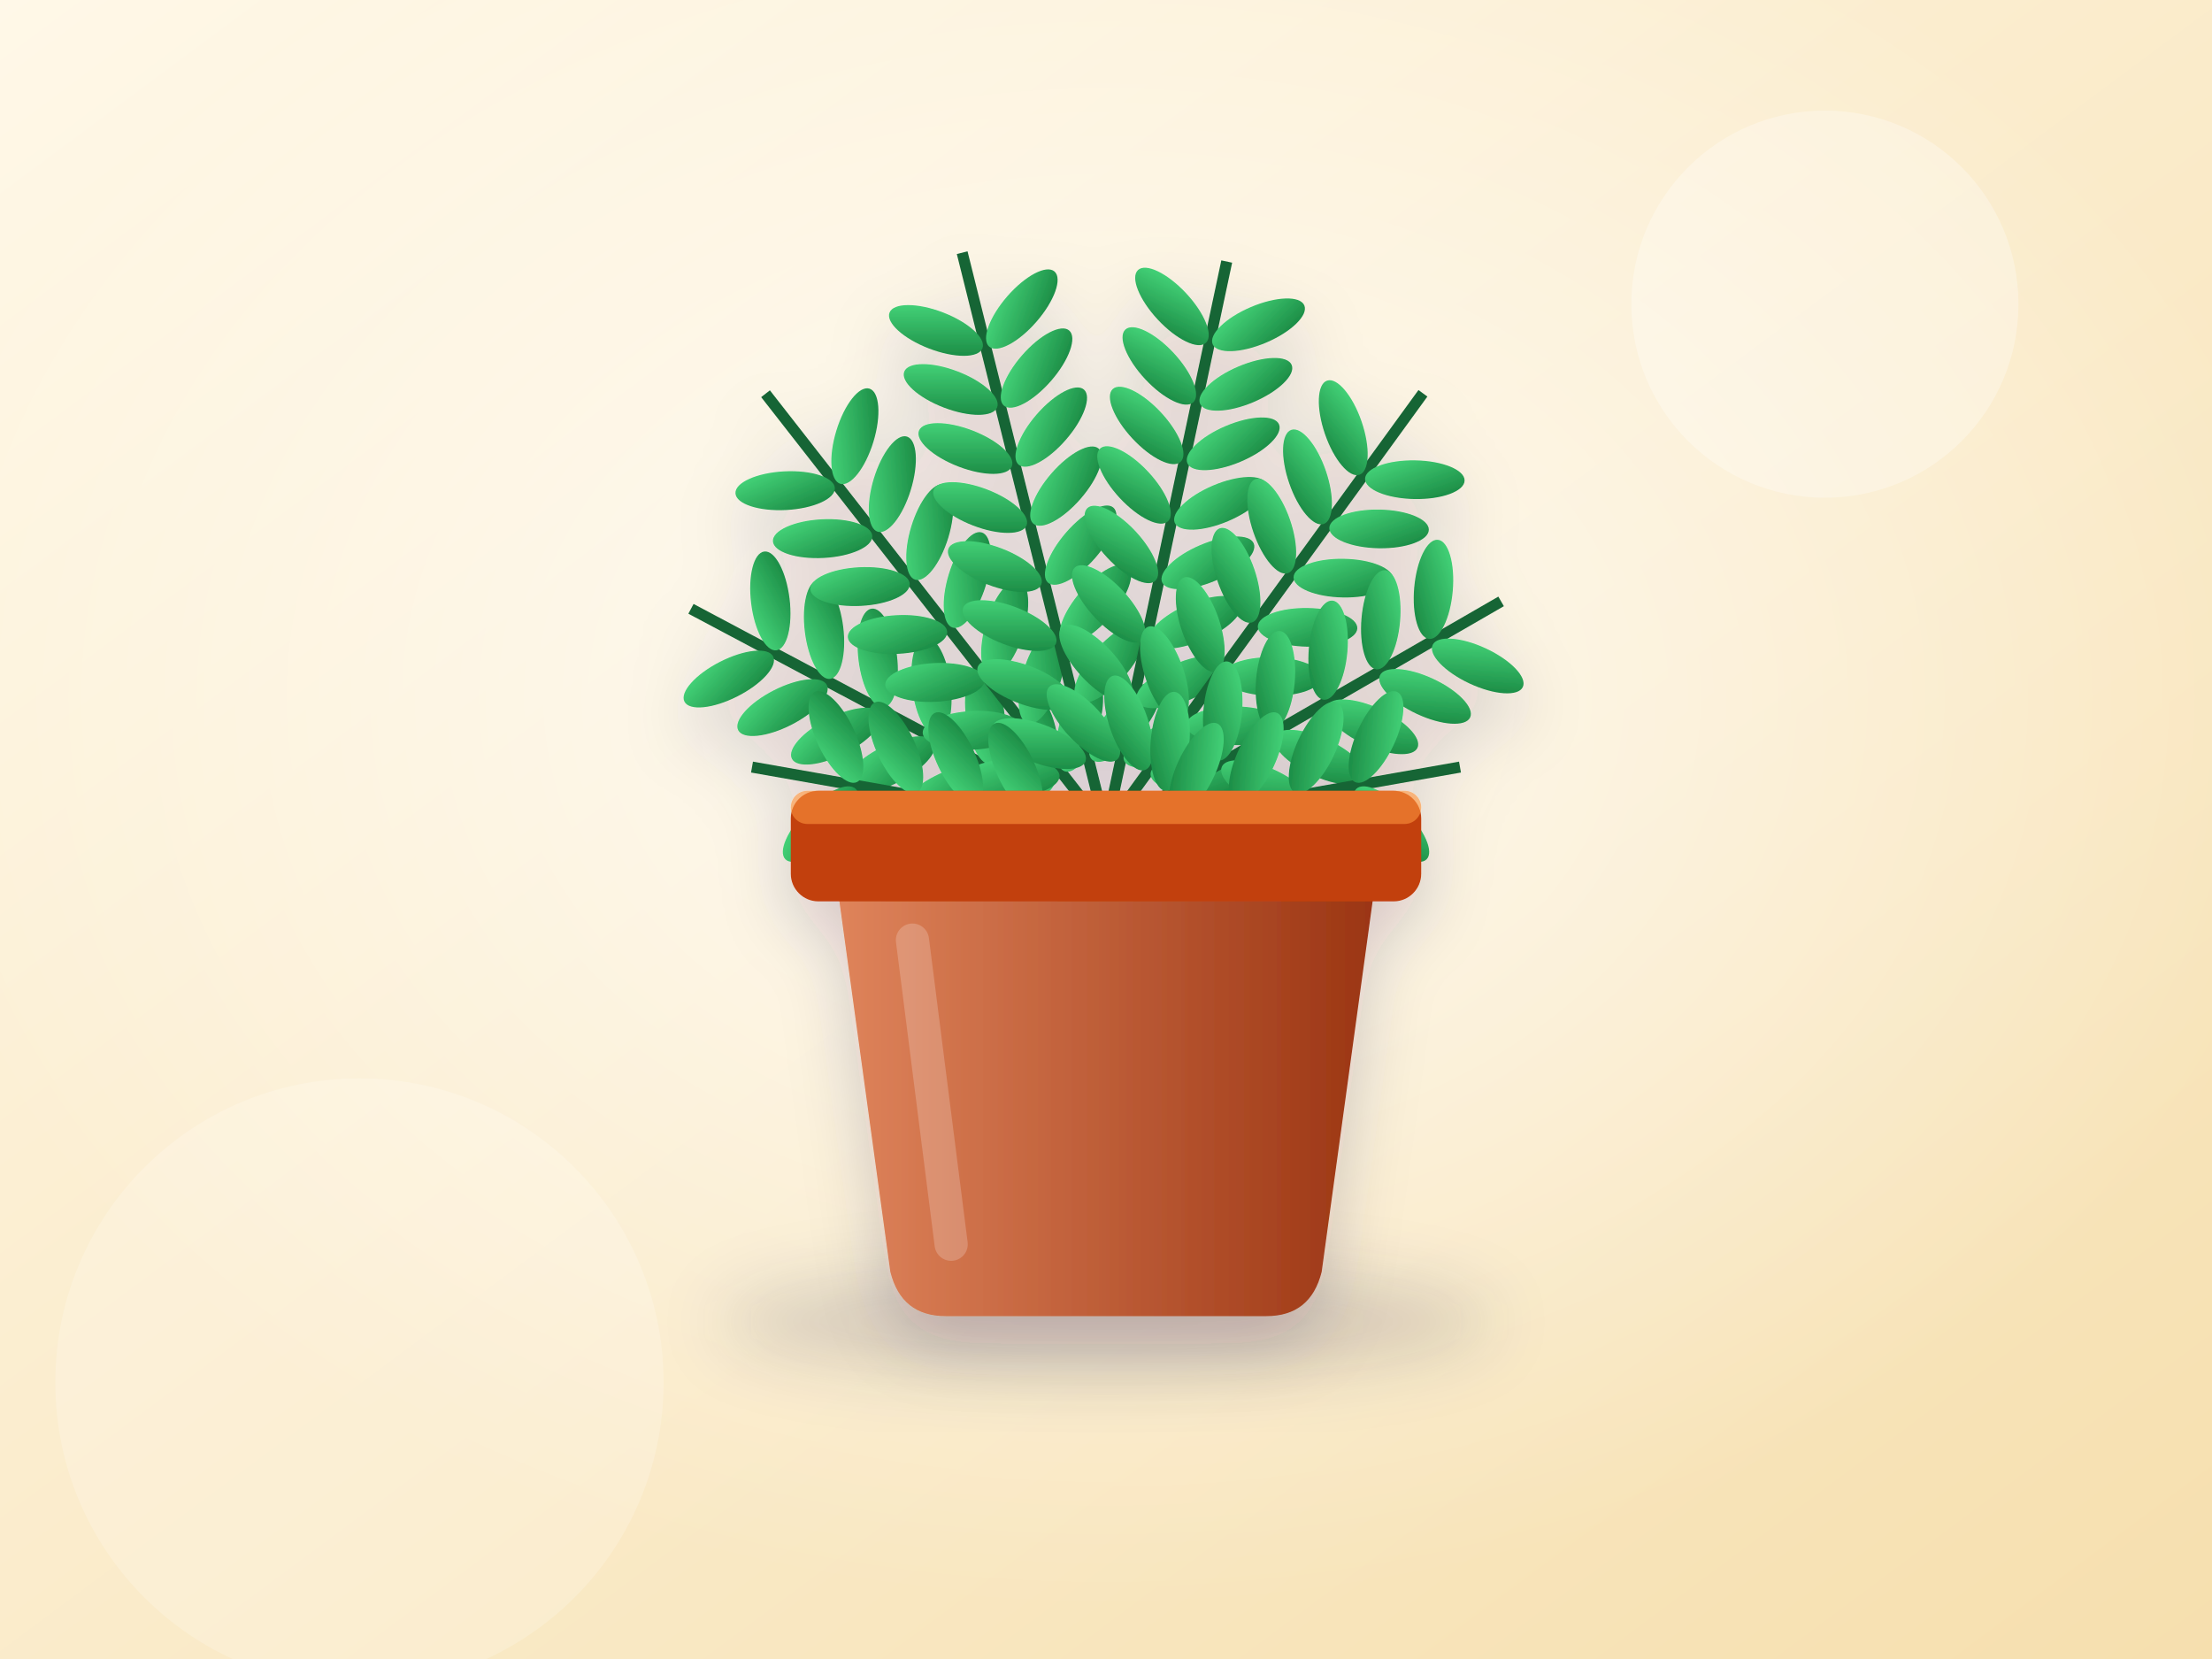
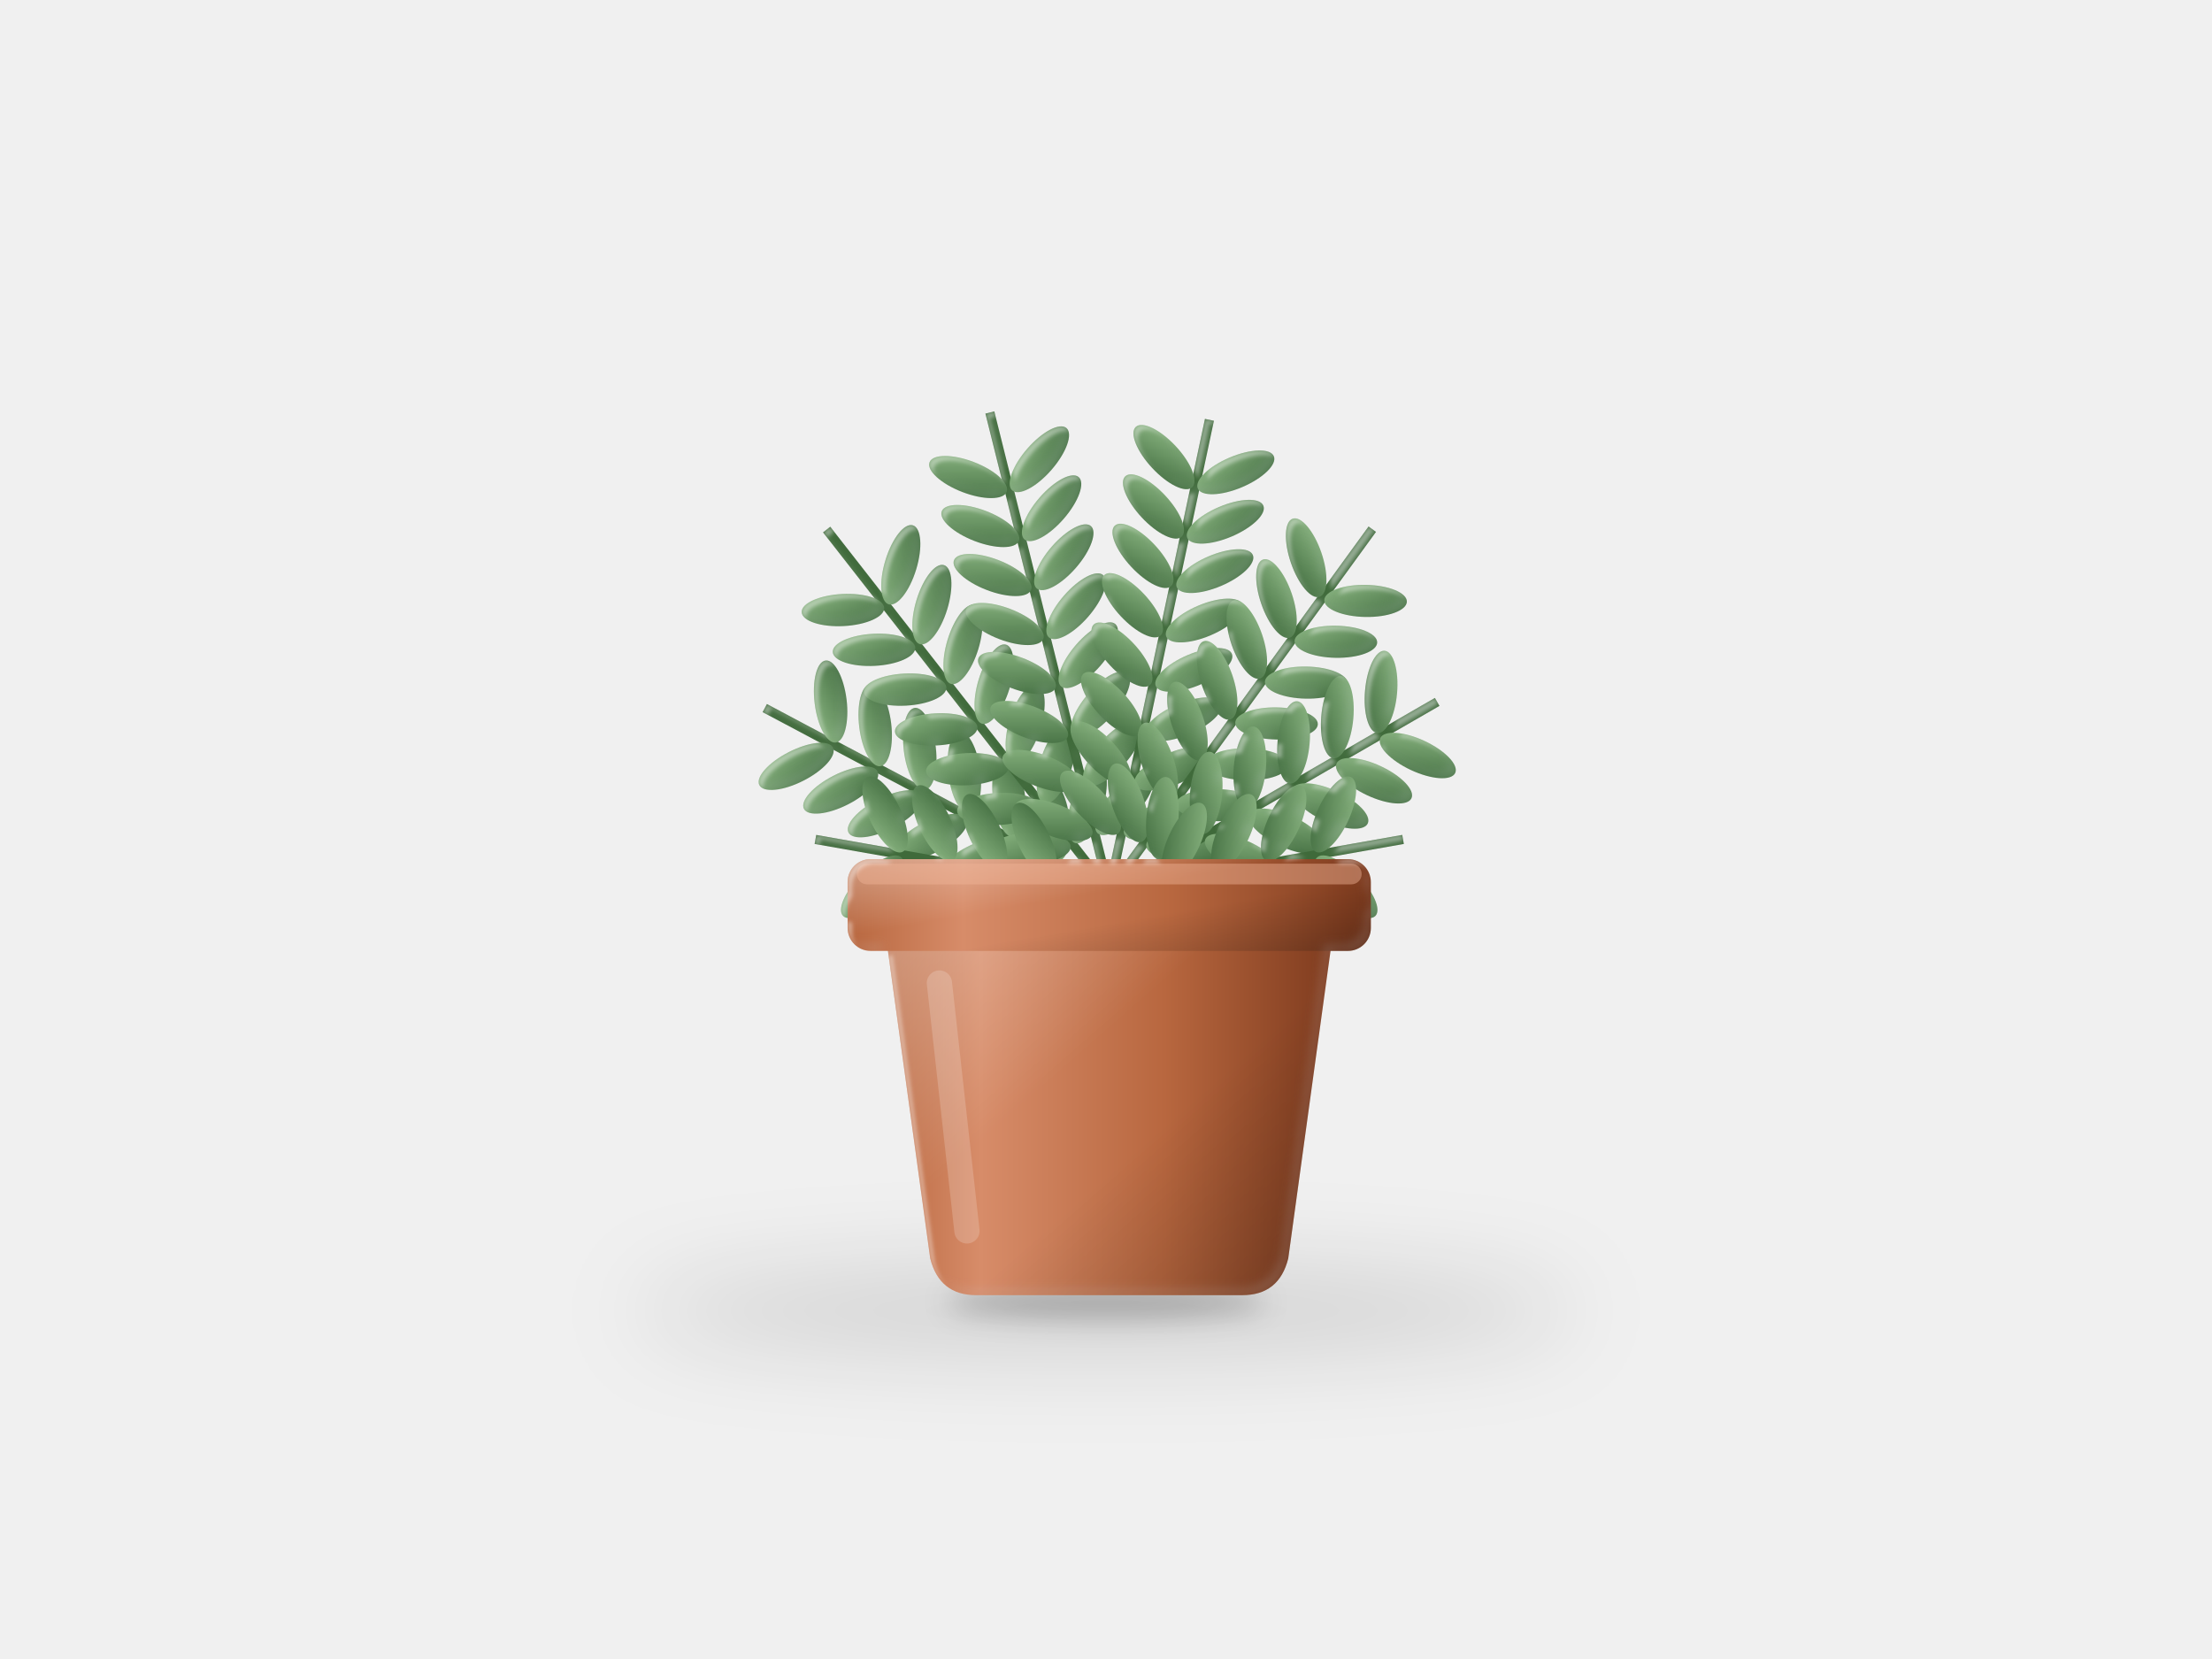
<svg xmlns="http://www.w3.org/2000/svg" viewBox="0 0 800 600" width="800" height="600">
  <defs>
-     <linearGradient id="bg" x1="0" y1="0" x2="1" y2="1">
-       <stop offset="0" stop-color="#fff8e8" />
-       <stop offset="1" stop-color="#f6dfae" />
+     <linearGradient id="key" x1="0" y1="0" x2="1" y2="1">
+       <stop offset="0" stop-color="#fff" stop-opacity=".34" />
+       <stop offset=".42" stop-color="#fff" stop-opacity="0" />
+       <stop offset=".6" stop-color="#000" stop-opacity="0" />
+       <stop offset="1" stop-color="#000" stop-opacity=".24" />
    </linearGradient>
-     <radialGradient id="spot" cx="0.5" cy="0.42" r="0.55">
-       <stop offset="0" stop-color="#fff" stop-opacity="0.75" />
-       <stop offset="1" stop-color="#fff" stop-opacity="0" />
-     </radialGradient>
-     <filter id="soft" x="-50%" y="-50%" width="200%" height="200%">
-       <feGaussianBlur stdDeviation="12" />
+     <linearGradient id="alu" x1="0" y1="0" x2="1" y2="1">
+       <stop offset="0" stop-color="#f2f2f4" />
+       <stop offset="0.35" stop-color="#d4d5d9" />
+       <stop offset="0.55" stop-color="#e9e9ec" />
+       <stop offset="1" stop-color="#a9abb1" />
+     </linearGradient>
+     <filter id="studio" filterUnits="userSpaceOnUse" x="60" y="40" width="680" height="520" color-interpolation-filters="sRGB">
+       <feOffset in="SourceAlpha" dx="2" dy="2" result="a" />
+       <feComposite in="SourceAlpha" in2="a" operator="out" result="b" />
+       <feGaussianBlur in="b" stdDeviation="0.9" result="c" />
+       <feComposite in="c" in2="SourceAlpha" operator="in" result="d" />
+       <feFlood flood-color="#fff" flood-opacity=".42" />
+       <feComposite in2="d" operator="in" result="spec" />
+       <feOffset in="SourceAlpha" dx="-2.5" dy="-2.5" result="e" />
+       <feComposite in="SourceAlpha" in2="e" operator="out" result="f" />
+       <feGaussianBlur in="f" stdDeviation="2" result="g" />
+       <feComposite in="g" in2="SourceAlpha" operator="in" result="h" />
+       <feFlood flood-color="#cdd3dd" flood-opacity=".2" />
+       <feComposite in2="h" operator="in" result="rim" />
+       <feMerge>
+         <feMergeNode in="SourceGraphic" />
+         <feMergeNode in="spec" />
+         <feMergeNode in="rim" />
+       </feMerge>
    </filter>
-     <filter id="lift" x="-20%" y="-20%" width="140%" height="140%">
-       <feDropShadow dx="0" dy="10" stdDeviation="12" flood-color="#1e1b4b" flood-opacity="0.18" />
+     <filter id="contact" x="-15%" y="-300%" width="130%" height="700%">
+       <feGaussianBlur stdDeviation="5" />
+     </filter>
+     <filter id="ambient" x="-30%" y="-300%" width="160%" height="700%">
+       <feGaussianBlur stdDeviation="16" />
    </filter>
    <linearGradient id="pot" x1="0" y1="0" x2="1" y2="0">
-       <stop offset="0" stop-color="#e0855c" />
-       <stop offset="1" stop-color="#9a3412" />
+       <stop offset="0" stop-color="#b8673f" />
+       <stop offset="0.22" stop-color="#d78c69" />
+       <stop offset="0.62" stop-color="#b8673f" />
+       <stop offset="1" stop-color="#7d3a1d" />
    </linearGradient>
    <linearGradient id="leaf" x1="0" y1="0" x2="1" y2="1">
-       <stop offset="0" stop-color="#4ade80" />
-       <stop offset="1" stop-color="#15803d" />
+       <stop offset="0" stop-color="#8db884" />
+       <stop offset="1" stop-color="#3f6a3d" />
    </linearGradient>
+     <ellipse id="lf" rx="18" ry="7" fill="url(#leaf)" />
  </defs>
-   <rect width="800" height="600" fill="url(#bg)" />
-   <rect width="800" height="600" fill="url(#spot)" />
-   <circle cx="660" cy="110" r="70" fill="#fff" opacity="0.28" />
-   <circle cx="130" cy="500" r="110" fill="#fff" opacity="0.18" />
-   <ellipse cx="400" cy="478" rx="140" ry="20" fill="#1e1b4b" opacity="0.16" filter="url(#soft)" />
-   <g filter="url(#lift)">
-     <g transform="translate(400 300) rotate(-62)">
-       <path d="M0 0 V-170" stroke="#166534" stroke-width="4" />
-       <ellipse cx="-16" cy="-36" rx="18" ry="7" fill="url(#leaf)" transform="rotate(35 -16 -36)" />
-       <ellipse cx="16" cy="-36" rx="18" ry="7" fill="url(#leaf)" transform="rotate(-35 16 -36)" />
-       <ellipse cx="-16" cy="-58" rx="18" ry="7" fill="url(#leaf)" transform="rotate(35 -16 -58)" />
-       <ellipse cx="16" cy="-58" rx="18" ry="7" fill="url(#leaf)" transform="rotate(-35 16 -58)" />
-       <ellipse cx="-16" cy="-80" rx="18" ry="7" fill="url(#leaf)" transform="rotate(35 -16 -80)" />
-       <ellipse cx="16" cy="-80" rx="18" ry="7" fill="url(#leaf)" transform="rotate(-35 16 -80)" />
-       <ellipse cx="-16" cy="-102" rx="18" ry="7" fill="url(#leaf)" transform="rotate(35 -16 -102)" />
-       <ellipse cx="16" cy="-102" rx="18" ry="7" fill="url(#leaf)" transform="rotate(-35 16 -102)" />
-       <ellipse cx="-16" cy="-124" rx="18" ry="7" fill="url(#leaf)" transform="rotate(35 -16 -124)" />
-       <ellipse cx="16" cy="-124" rx="18" ry="7" fill="url(#leaf)" transform="rotate(-35 16 -124)" />
-       <ellipse cx="-16" cy="-146" rx="18" ry="7" fill="url(#leaf)" transform="rotate(35 -16 -146)" />
-       <ellipse cx="16" cy="-146" rx="18" ry="7" fill="url(#leaf)" transform="rotate(-35 16 -146)" />
+   <ellipse cx="400" cy="474" rx="170.5" ry="16" fill="#000" opacity=".13" filter="url(#ambient)" />
+   <ellipse cx="400" cy="471" rx="57.75" ry="6" fill="#000" opacity=".24" filter="url(#contact)" />
+   <g transform="translate(69.17 73.33) scale(0.83)">
+     <g filter="url(#studio)">
+       <g transform="translate(400 300) rotate(-62)">
+         <path d="M0 0 V-170" stroke="#3f6a3a" stroke-width="4" />
+         <use href="#lf" transform="translate(-16 -36) rotate(35)" />
+         <use href="#lf" transform="translate(16 -36) rotate(-35)" />
+         <use href="#lf" transform="translate(-16 -58) rotate(35)" />
+         <use href="#lf" transform="translate(16 -58) rotate(-35)" />
+         <use href="#lf" transform="translate(-16 -80) rotate(35)" />
+         <use href="#lf" transform="translate(16 -80) rotate(-35)" />
+         <use href="#lf" transform="translate(-16 -102) rotate(35)" />
+         <use href="#lf" transform="translate(16 -102) rotate(-35)" />
+         <use href="#lf" transform="translate(-16 -124) rotate(35)" />
+         <use href="#lf" transform="translate(16 -124) rotate(-35)" />
+         <use href="#lf" transform="translate(-16 -146) rotate(35)" />
+         <use href="#lf" transform="translate(16 -146) rotate(-35)" />
+       </g>
+       <g transform="translate(400 300) rotate(-38)">
+         <path d="M0 0 V-200" stroke="#3f6a3a" stroke-width="4" />
+         <use href="#lf" transform="translate(-16 -36) rotate(35)" />
+         <use href="#lf" transform="translate(16 -36) rotate(-35)" />
+         <use href="#lf" transform="translate(-16 -58) rotate(35)" />
+         <use href="#lf" transform="translate(16 -58) rotate(-35)" />
+         <use href="#lf" transform="translate(-16 -80) rotate(35)" />
+         <use href="#lf" transform="translate(16 -80) rotate(-35)" />
+         <use href="#lf" transform="translate(-16 -102) rotate(35)" />
+         <use href="#lf" transform="translate(16 -102) rotate(-35)" />
+         <use href="#lf" transform="translate(-16 -124) rotate(35)" />
+         <use href="#lf" transform="translate(16 -124) rotate(-35)" />
+         <use href="#lf" transform="translate(-16 -146) rotate(35)" />
+         <use href="#lf" transform="translate(16 -146) rotate(-35)" />
+         <use href="#lf" transform="translate(-16 -168) rotate(35)" />
+         <use href="#lf" transform="translate(16 -168) rotate(-35)" />
+       </g>
+       <g transform="translate(400 300) rotate(-14)">
+         <path d="M0 0 V-215" stroke="#3f6a3a" stroke-width="4" />
+         <use href="#lf" transform="translate(-16 -36) rotate(35)" />
+         <use href="#lf" transform="translate(16 -36) rotate(-35)" />
+         <use href="#lf" transform="translate(-16 -58) rotate(35)" />
+         <use href="#lf" transform="translate(16 -58) rotate(-35)" />
+         <use href="#lf" transform="translate(-16 -80) rotate(35)" />
+         <use href="#lf" transform="translate(16 -80) rotate(-35)" />
+         <use href="#lf" transform="translate(-16 -102) rotate(35)" />
+         <use href="#lf" transform="translate(16 -102) rotate(-35)" />
+         <use href="#lf" transform="translate(-16 -124) rotate(35)" />
+         <use href="#lf" transform="translate(16 -124) rotate(-35)" />
+         <use href="#lf" transform="translate(-16 -146) rotate(35)" />
+         <use href="#lf" transform="translate(16 -146) rotate(-35)" />
+         <use href="#lf" transform="translate(-16 -168) rotate(35)" />
+         <use href="#lf" transform="translate(16 -168) rotate(-35)" />
+         <use href="#lf" transform="translate(-16 -190) rotate(35)" />
+         <use href="#lf" transform="translate(16 -190) rotate(-35)" />
+       </g>
+       <g transform="translate(400 300) rotate(12)">
+         <path d="M0 0 V-210" stroke="#3f6a3a" stroke-width="4" />
+         <use href="#lf" transform="translate(-16 -36) rotate(35)" />
+         <use href="#lf" transform="translate(16 -36) rotate(-35)" />
+         <use href="#lf" transform="translate(-16 -58) rotate(35)" />
+         <use href="#lf" transform="translate(16 -58) rotate(-35)" />
+         <use href="#lf" transform="translate(-16 -80) rotate(35)" />
+         <use href="#lf" transform="translate(16 -80) rotate(-35)" />
+         <use href="#lf" transform="translate(-16 -102) rotate(35)" />
+         <use href="#lf" transform="translate(16 -102) rotate(-35)" />
+         <use href="#lf" transform="translate(-16 -124) rotate(35)" />
+         <use href="#lf" transform="translate(16 -124) rotate(-35)" />
+         <use href="#lf" transform="translate(-16 -146) rotate(35)" />
+         <use href="#lf" transform="translate(16 -146) rotate(-35)" />
+         <use href="#lf" transform="translate(-16 -168) rotate(35)" />
+         <use href="#lf" transform="translate(16 -168) rotate(-35)" />
+         <use href="#lf" transform="translate(-16 -190) rotate(35)" />
+         <use href="#lf" transform="translate(16 -190) rotate(-35)" />
+       </g>
+       <g transform="translate(400 300) rotate(36)">
+         <path d="M0 0 V-195" stroke="#3f6a3a" stroke-width="4" />
+         <use href="#lf" transform="translate(-16 -36) rotate(35)" />
+         <use href="#lf" transform="translate(16 -36) rotate(-35)" />
+         <use href="#lf" transform="translate(-16 -58) rotate(35)" />
+         <use href="#lf" transform="translate(16 -58) rotate(-35)" />
+         <use href="#lf" transform="translate(-16 -80) rotate(35)" />
+         <use href="#lf" transform="translate(16 -80) rotate(-35)" />
+         <use href="#lf" transform="translate(-16 -102) rotate(35)" />
+         <use href="#lf" transform="translate(16 -102) rotate(-35)" />
+         <use href="#lf" transform="translate(-16 -124) rotate(35)" />
+         <use href="#lf" transform="translate(16 -124) rotate(-35)" />
+         <use href="#lf" transform="translate(-16 -146) rotate(35)" />
+         <use href="#lf" transform="translate(16 -146) rotate(-35)" />
+         <use href="#lf" transform="translate(-16 -168) rotate(35)" />
+         <use href="#lf" transform="translate(16 -168) rotate(-35)" />
+       </g>
+       <g transform="translate(400 300) rotate(60)">
+         <path d="M0 0 V-165" stroke="#3f6a3a" stroke-width="4" />
+         <use href="#lf" transform="translate(-16 -36) rotate(35)" />
+         <use href="#lf" transform="translate(16 -36) rotate(-35)" />
+         <use href="#lf" transform="translate(-16 -58) rotate(35)" />
+         <use href="#lf" transform="translate(16 -58) rotate(-35)" />
+         <use href="#lf" transform="translate(-16 -80) rotate(35)" />
+         <use href="#lf" transform="translate(16 -80) rotate(-35)" />
+         <use href="#lf" transform="translate(-16 -102) rotate(35)" />
+         <use href="#lf" transform="translate(16 -102) rotate(-35)" />
+         <use href="#lf" transform="translate(-16 -124) rotate(35)" />
+         <use href="#lf" transform="translate(16 -124) rotate(-35)" />
+         <use href="#lf" transform="translate(-16 -146) rotate(35)" />
+         <use href="#lf" transform="translate(16 -146) rotate(-35)" />
+       </g>
+       <g transform="translate(400 300) rotate(-80)">
+         <path d="M0 0 V-130" stroke="#3f6a3a" stroke-width="4" />
+         <use href="#lf" transform="translate(-16 -36) rotate(35)" />
+         <use href="#lf" transform="translate(16 -36) rotate(-35)" />
+         <use href="#lf" transform="translate(-16 -58) rotate(35)" />
+         <use href="#lf" transform="translate(16 -58) rotate(-35)" />
+         <use href="#lf" transform="translate(-16 -80) rotate(35)" />
+         <use href="#lf" transform="translate(16 -80) rotate(-35)" />
+         <use href="#lf" transform="translate(-16 -102) rotate(35)" />
+         <use href="#lf" transform="translate(16 -102) rotate(-35)" />
+       </g>
+       <g transform="translate(400 300) rotate(80)">
+         <path d="M0 0 V-130" stroke="#3f6a3a" stroke-width="4" />
+         <use href="#lf" transform="translate(-16 -36) rotate(35)" />
+         <use href="#lf" transform="translate(16 -36) rotate(-35)" />
+         <use href="#lf" transform="translate(-16 -58) rotate(35)" />
+         <use href="#lf" transform="translate(16 -58) rotate(-35)" />
+         <use href="#lf" transform="translate(-16 -80) rotate(35)" />
+         <use href="#lf" transform="translate(16 -80) rotate(-35)" />
+         <use href="#lf" transform="translate(-16 -102) rotate(35)" />
+         <use href="#lf" transform="translate(16 -102) rotate(-35)" />
+       </g>
+       <path d="M300 300 h200 l-22 160 q-4 16 -20 16 h-116 q-16 0 -20 -16 Z" fill="url(#pot)" />
+       <path d="M300 300 h200 l-22 160 q-4 16 -20 16 h-116 q-16 0 -20 -16 Z" fill="url(#key)" />
+       <rect x="286" y="286" width="228" height="40" rx="10" fill="url(#pot)" />
+       <rect x="286" y="286" width="228" height="40" rx="10" fill="url(#key)" />
+       <rect x="290" y="288" width="220" height="9" rx="4.5" fill="#f0b496" opacity=".45" />
+       <path d="M326 340 l12 108" stroke="#fff" stroke-opacity=".18" stroke-width="11" stroke-linecap="round" />
    </g>
-     <g transform="translate(400 300) rotate(-38)">
-       <path d="M0 0 V-200" stroke="#166534" stroke-width="4" />
-       <ellipse cx="-16" cy="-36" rx="18" ry="7" fill="url(#leaf)" transform="rotate(35 -16 -36)" />
-       <ellipse cx="16" cy="-36" rx="18" ry="7" fill="url(#leaf)" transform="rotate(-35 16 -36)" />
-       <ellipse cx="-16" cy="-58" rx="18" ry="7" fill="url(#leaf)" transform="rotate(35 -16 -58)" />
-       <ellipse cx="16" cy="-58" rx="18" ry="7" fill="url(#leaf)" transform="rotate(-35 16 -58)" />
-       <ellipse cx="-16" cy="-80" rx="18" ry="7" fill="url(#leaf)" transform="rotate(35 -16 -80)" />
-       <ellipse cx="16" cy="-80" rx="18" ry="7" fill="url(#leaf)" transform="rotate(-35 16 -80)" />
-       <ellipse cx="-16" cy="-102" rx="18" ry="7" fill="url(#leaf)" transform="rotate(35 -16 -102)" />
-       <ellipse cx="16" cy="-102" rx="18" ry="7" fill="url(#leaf)" transform="rotate(-35 16 -102)" />
-       <ellipse cx="-16" cy="-124" rx="18" ry="7" fill="url(#leaf)" transform="rotate(35 -16 -124)" />
-       <ellipse cx="16" cy="-124" rx="18" ry="7" fill="url(#leaf)" transform="rotate(-35 16 -124)" />
-       <ellipse cx="-16" cy="-146" rx="18" ry="7" fill="url(#leaf)" transform="rotate(35 -16 -146)" />
-       <ellipse cx="16" cy="-146" rx="18" ry="7" fill="url(#leaf)" transform="rotate(-35 16 -146)" />
-       <ellipse cx="-16" cy="-168" rx="18" ry="7" fill="url(#leaf)" transform="rotate(35 -16 -168)" />
-       <ellipse cx="16" cy="-168" rx="18" ry="7" fill="url(#leaf)" transform="rotate(-35 16 -168)" />
-     </g>
-     <g transform="translate(400 300) rotate(-14)">
-       <path d="M0 0 V-215" stroke="#166534" stroke-width="4" />
-       <ellipse cx="-16" cy="-36" rx="18" ry="7" fill="url(#leaf)" transform="rotate(35 -16 -36)" />
-       <ellipse cx="16" cy="-36" rx="18" ry="7" fill="url(#leaf)" transform="rotate(-35 16 -36)" />
-       <ellipse cx="-16" cy="-58" rx="18" ry="7" fill="url(#leaf)" transform="rotate(35 -16 -58)" />
-       <ellipse cx="16" cy="-58" rx="18" ry="7" fill="url(#leaf)" transform="rotate(-35 16 -58)" />
-       <ellipse cx="-16" cy="-80" rx="18" ry="7" fill="url(#leaf)" transform="rotate(35 -16 -80)" />
-       <ellipse cx="16" cy="-80" rx="18" ry="7" fill="url(#leaf)" transform="rotate(-35 16 -80)" />
-       <ellipse cx="-16" cy="-102" rx="18" ry="7" fill="url(#leaf)" transform="rotate(35 -16 -102)" />
-       <ellipse cx="16" cy="-102" rx="18" ry="7" fill="url(#leaf)" transform="rotate(-35 16 -102)" />
-       <ellipse cx="-16" cy="-124" rx="18" ry="7" fill="url(#leaf)" transform="rotate(35 -16 -124)" />
-       <ellipse cx="16" cy="-124" rx="18" ry="7" fill="url(#leaf)" transform="rotate(-35 16 -124)" />
-       <ellipse cx="-16" cy="-146" rx="18" ry="7" fill="url(#leaf)" transform="rotate(35 -16 -146)" />
-       <ellipse cx="16" cy="-146" rx="18" ry="7" fill="url(#leaf)" transform="rotate(-35 16 -146)" />
-       <ellipse cx="-16" cy="-168" rx="18" ry="7" fill="url(#leaf)" transform="rotate(35 -16 -168)" />
-       <ellipse cx="16" cy="-168" rx="18" ry="7" fill="url(#leaf)" transform="rotate(-35 16 -168)" />
-       <ellipse cx="-16" cy="-190" rx="18" ry="7" fill="url(#leaf)" transform="rotate(35 -16 -190)" />
-       <ellipse cx="16" cy="-190" rx="18" ry="7" fill="url(#leaf)" transform="rotate(-35 16 -190)" />
-     </g>
-     <g transform="translate(400 300) rotate(12)">
-       <path d="M0 0 V-210" stroke="#166534" stroke-width="4" />
-       <ellipse cx="-16" cy="-36" rx="18" ry="7" fill="url(#leaf)" transform="rotate(35 -16 -36)" />
-       <ellipse cx="16" cy="-36" rx="18" ry="7" fill="url(#leaf)" transform="rotate(-35 16 -36)" />
-       <ellipse cx="-16" cy="-58" rx="18" ry="7" fill="url(#leaf)" transform="rotate(35 -16 -58)" />
-       <ellipse cx="16" cy="-58" rx="18" ry="7" fill="url(#leaf)" transform="rotate(-35 16 -58)" />
-       <ellipse cx="-16" cy="-80" rx="18" ry="7" fill="url(#leaf)" transform="rotate(35 -16 -80)" />
-       <ellipse cx="16" cy="-80" rx="18" ry="7" fill="url(#leaf)" transform="rotate(-35 16 -80)" />
-       <ellipse cx="-16" cy="-102" rx="18" ry="7" fill="url(#leaf)" transform="rotate(35 -16 -102)" />
-       <ellipse cx="16" cy="-102" rx="18" ry="7" fill="url(#leaf)" transform="rotate(-35 16 -102)" />
-       <ellipse cx="-16" cy="-124" rx="18" ry="7" fill="url(#leaf)" transform="rotate(35 -16 -124)" />
-       <ellipse cx="16" cy="-124" rx="18" ry="7" fill="url(#leaf)" transform="rotate(-35 16 -124)" />
-       <ellipse cx="-16" cy="-146" rx="18" ry="7" fill="url(#leaf)" transform="rotate(35 -16 -146)" />
-       <ellipse cx="16" cy="-146" rx="18" ry="7" fill="url(#leaf)" transform="rotate(-35 16 -146)" />
-       <ellipse cx="-16" cy="-168" rx="18" ry="7" fill="url(#leaf)" transform="rotate(35 -16 -168)" />
-       <ellipse cx="16" cy="-168" rx="18" ry="7" fill="url(#leaf)" transform="rotate(-35 16 -168)" />
-       <ellipse cx="-16" cy="-190" rx="18" ry="7" fill="url(#leaf)" transform="rotate(35 -16 -190)" />
-       <ellipse cx="16" cy="-190" rx="18" ry="7" fill="url(#leaf)" transform="rotate(-35 16 -190)" />
-     </g>
-     <g transform="translate(400 300) rotate(36)">
-       <path d="M0 0 V-195" stroke="#166534" stroke-width="4" />
-       <ellipse cx="-16" cy="-36" rx="18" ry="7" fill="url(#leaf)" transform="rotate(35 -16 -36)" />
-       <ellipse cx="16" cy="-36" rx="18" ry="7" fill="url(#leaf)" transform="rotate(-35 16 -36)" />
-       <ellipse cx="-16" cy="-58" rx="18" ry="7" fill="url(#leaf)" transform="rotate(35 -16 -58)" />
-       <ellipse cx="16" cy="-58" rx="18" ry="7" fill="url(#leaf)" transform="rotate(-35 16 -58)" />
-       <ellipse cx="-16" cy="-80" rx="18" ry="7" fill="url(#leaf)" transform="rotate(35 -16 -80)" />
-       <ellipse cx="16" cy="-80" rx="18" ry="7" fill="url(#leaf)" transform="rotate(-35 16 -80)" />
-       <ellipse cx="-16" cy="-102" rx="18" ry="7" fill="url(#leaf)" transform="rotate(35 -16 -102)" />
-       <ellipse cx="16" cy="-102" rx="18" ry="7" fill="url(#leaf)" transform="rotate(-35 16 -102)" />
-       <ellipse cx="-16" cy="-124" rx="18" ry="7" fill="url(#leaf)" transform="rotate(35 -16 -124)" />
-       <ellipse cx="16" cy="-124" rx="18" ry="7" fill="url(#leaf)" transform="rotate(-35 16 -124)" />
-       <ellipse cx="-16" cy="-146" rx="18" ry="7" fill="url(#leaf)" transform="rotate(35 -16 -146)" />
-       <ellipse cx="16" cy="-146" rx="18" ry="7" fill="url(#leaf)" transform="rotate(-35 16 -146)" />
-       <ellipse cx="-16" cy="-168" rx="18" ry="7" fill="url(#leaf)" transform="rotate(35 -16 -168)" />
-       <ellipse cx="16" cy="-168" rx="18" ry="7" fill="url(#leaf)" transform="rotate(-35 16 -168)" />
-     </g>
-     <g transform="translate(400 300) rotate(60)">
-       <path d="M0 0 V-165" stroke="#166534" stroke-width="4" />
-       <ellipse cx="-16" cy="-36" rx="18" ry="7" fill="url(#leaf)" transform="rotate(35 -16 -36)" />
-       <ellipse cx="16" cy="-36" rx="18" ry="7" fill="url(#leaf)" transform="rotate(-35 16 -36)" />
-       <ellipse cx="-16" cy="-58" rx="18" ry="7" fill="url(#leaf)" transform="rotate(35 -16 -58)" />
-       <ellipse cx="16" cy="-58" rx="18" ry="7" fill="url(#leaf)" transform="rotate(-35 16 -58)" />
-       <ellipse cx="-16" cy="-80" rx="18" ry="7" fill="url(#leaf)" transform="rotate(35 -16 -80)" />
-       <ellipse cx="16" cy="-80" rx="18" ry="7" fill="url(#leaf)" transform="rotate(-35 16 -80)" />
-       <ellipse cx="-16" cy="-102" rx="18" ry="7" fill="url(#leaf)" transform="rotate(35 -16 -102)" />
-       <ellipse cx="16" cy="-102" rx="18" ry="7" fill="url(#leaf)" transform="rotate(-35 16 -102)" />
-       <ellipse cx="-16" cy="-124" rx="18" ry="7" fill="url(#leaf)" transform="rotate(35 -16 -124)" />
-       <ellipse cx="16" cy="-124" rx="18" ry="7" fill="url(#leaf)" transform="rotate(-35 16 -124)" />
-       <ellipse cx="-16" cy="-146" rx="18" ry="7" fill="url(#leaf)" transform="rotate(35 -16 -146)" />
-       <ellipse cx="16" cy="-146" rx="18" ry="7" fill="url(#leaf)" transform="rotate(-35 16 -146)" />
-     </g>
-     <g transform="translate(400 300) rotate(-80)">
-       <path d="M0 0 V-130" stroke="#166534" stroke-width="4" />
-       <ellipse cx="-16" cy="-36" rx="18" ry="7" fill="url(#leaf)" transform="rotate(35 -16 -36)" />
-       <ellipse cx="16" cy="-36" rx="18" ry="7" fill="url(#leaf)" transform="rotate(-35 16 -36)" />
-       <ellipse cx="-16" cy="-58" rx="18" ry="7" fill="url(#leaf)" transform="rotate(35 -16 -58)" />
-       <ellipse cx="16" cy="-58" rx="18" ry="7" fill="url(#leaf)" transform="rotate(-35 16 -58)" />
-       <ellipse cx="-16" cy="-80" rx="18" ry="7" fill="url(#leaf)" transform="rotate(35 -16 -80)" />
-       <ellipse cx="16" cy="-80" rx="18" ry="7" fill="url(#leaf)" transform="rotate(-35 16 -80)" />
-       <ellipse cx="-16" cy="-102" rx="18" ry="7" fill="url(#leaf)" transform="rotate(35 -16 -102)" />
-       <ellipse cx="16" cy="-102" rx="18" ry="7" fill="url(#leaf)" transform="rotate(-35 16 -102)" />
-     </g>
-     <g transform="translate(400 300) rotate(80)">
-       <path d="M0 0 V-130" stroke="#166534" stroke-width="4" />
-       <ellipse cx="-16" cy="-36" rx="18" ry="7" fill="url(#leaf)" transform="rotate(35 -16 -36)" />
-       <ellipse cx="16" cy="-36" rx="18" ry="7" fill="url(#leaf)" transform="rotate(-35 16 -36)" />
-       <ellipse cx="-16" cy="-58" rx="18" ry="7" fill="url(#leaf)" transform="rotate(35 -16 -58)" />
-       <ellipse cx="16" cy="-58" rx="18" ry="7" fill="url(#leaf)" transform="rotate(-35 16 -58)" />
-       <ellipse cx="-16" cy="-80" rx="18" ry="7" fill="url(#leaf)" transform="rotate(35 -16 -80)" />
-       <ellipse cx="16" cy="-80" rx="18" ry="7" fill="url(#leaf)" transform="rotate(-35 16 -80)" />
-       <ellipse cx="-16" cy="-102" rx="18" ry="7" fill="url(#leaf)" transform="rotate(35 -16 -102)" />
-       <ellipse cx="16" cy="-102" rx="18" ry="7" fill="url(#leaf)" transform="rotate(-35 16 -102)" />
-     </g>
-     <path d="M300 300 h200 l-22 160 q-4 16 -20 16 h-116 q-16 0 -20 -16 Z" fill="url(#pot)" />
-     <rect x="286" y="286" width="228" height="40" rx="10" fill="#c2410c" />
-     <rect x="286" y="286" width="228" height="12" rx="6" fill="#fb923c" opacity="0.6" />
-     <path d="M330 340 l14 110" stroke="#fff" stroke-opacity="0.2" stroke-width="12" stroke-linecap="round" />
  </g>
</svg>
